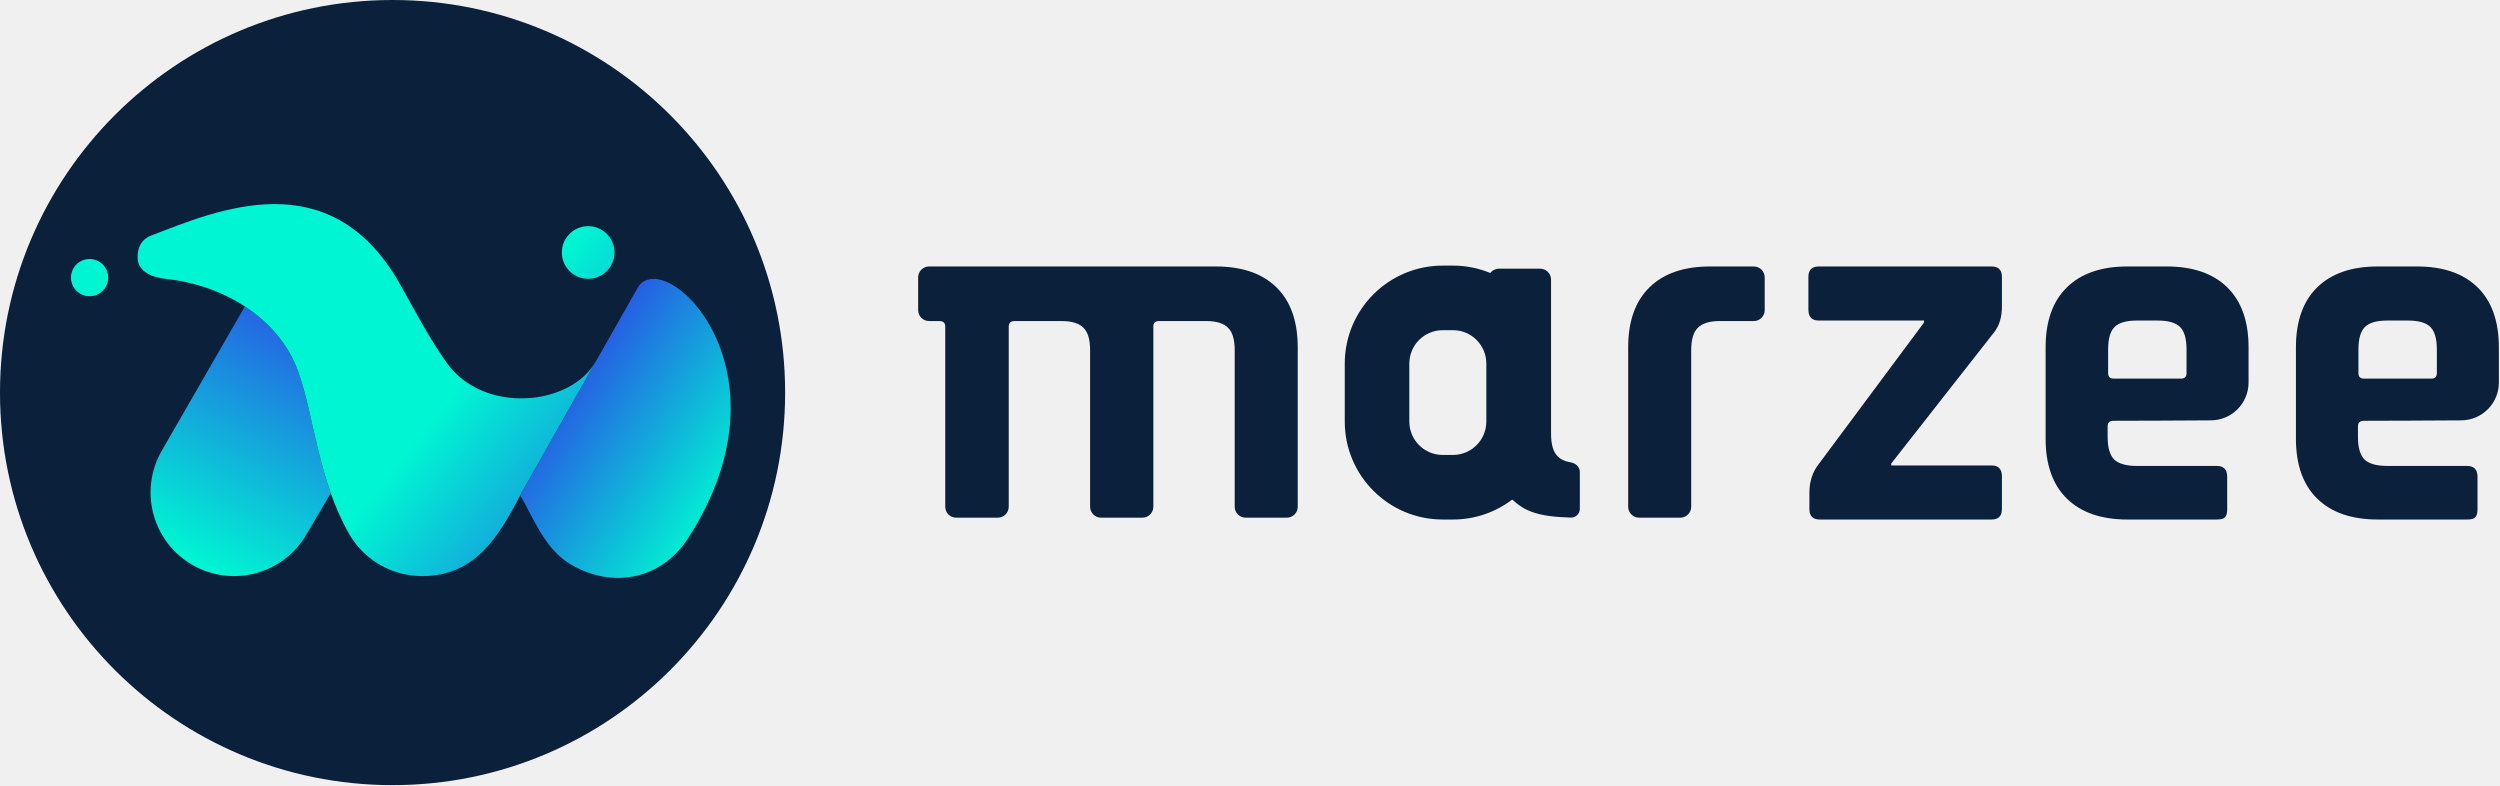
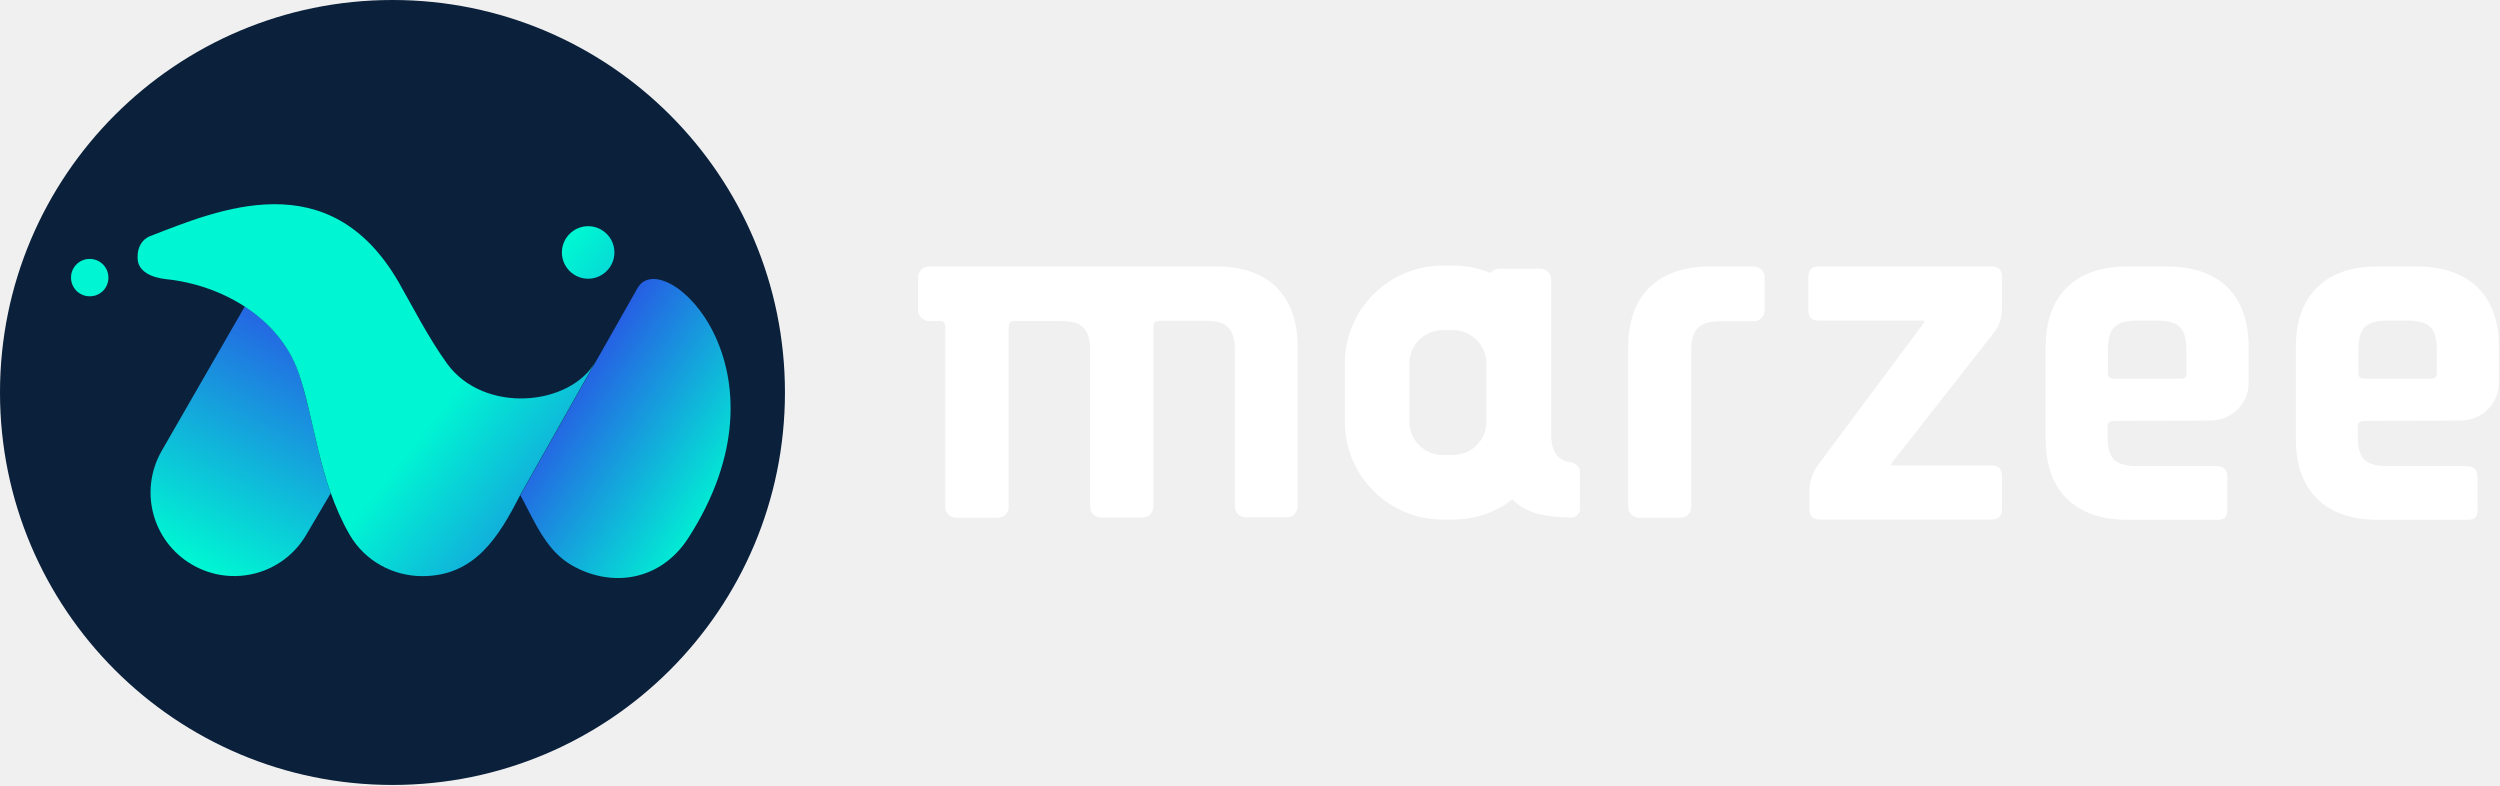
- <svg xmlns="http://www.w3.org/2000/svg" width="1123" height="353" viewBox="0 0 1123 353" fill="none">
-   <path d="M812.781 228.688V221.333C812.781 216.281 814.193 211.972 817.016 208.406L864.269 144.882V143.991H817.015C813.895 143.991 812.335 142.356 812.335 139.087V124.376C812.335 121.256 813.895 119.696 817.015 119.696H894.582C897.702 119.696 899.262 121.256 899.262 124.376V137.75C899.262 142.505 898.073 146.368 895.696 149.34L849.558 208.183V209.074H894.582C897.702 209.074 899.262 210.709 899.262 213.978V228.688C899.262 231.809 897.702 233.369 894.582 233.369H817.462C814.342 233.369 812.781 231.809 812.781 228.688Z" fill="#0A203B" />
-   <path d="M995.784 233.369H955.664C943.925 233.369 934.861 230.249 928.472 224.008C922.082 217.767 918.888 208.777 918.888 197.038V156.027C918.888 144.288 922.082 135.298 928.472 129.057C934.861 122.816 943.925 119.696 955.664 119.696H973.272C985.011 119.696 994.075 122.816 1000.46 129.057C1006.85 135.298 1010.05 144.288 1010.05 156.027V171.835C1010.05 181.175 1002.52 188.765 993.183 188.824C979.493 188.91 960.677 189.014 949.423 189.014C947.64 189.014 946.749 189.831 946.749 191.466V196.37C946.749 200.976 947.714 204.319 949.646 206.4C951.726 208.331 955.144 209.297 959.899 209.297H995.784C998.905 209.297 1000.46 210.932 1000.46 214.201V228.911C1000.46 230.546 1000.09 231.735 999.35 232.478C998.756 233.072 997.567 233.369 995.784 233.369ZM949.423 170.069H979.736C981.371 170.069 982.188 169.251 982.188 167.617V156.918C982.188 152.163 981.222 148.82 979.29 146.888C977.359 144.956 974.015 143.991 969.26 143.991H959.899C955.144 143.991 951.801 144.956 949.869 146.888C947.937 148.82 946.971 152.163 946.971 156.918V167.617C946.971 169.251 947.789 170.069 949.423 170.069Z" fill="#0A203B" />
-   <path d="M417.34 119.696C414.63 119.696 412.434 121.892 412.434 124.602L412.434 139.307C412.434 142.017 414.63 144.214 417.34 144.214H421.929C423.713 144.214 424.604 145.031 424.604 146.665L424.604 227.636C424.604 230.345 426.801 232.542 429.511 232.542H448.218C450.928 232.542 453.124 230.345 453.124 227.636V146.665C453.124 145.031 454.016 144.214 455.799 144.214H476.751C481.506 144.214 484.849 145.254 486.781 147.334C488.712 149.266 489.678 152.609 489.678 157.364V227.636C489.678 230.345 491.875 232.542 494.584 232.542H513.173C515.883 232.542 518.08 230.345 518.08 227.636V146.665C518.08 145.031 518.971 144.214 520.754 144.214H541.706C546.461 144.214 549.804 145.254 551.736 147.334C553.668 149.266 554.633 152.609 554.633 157.364V227.636C554.633 230.345 556.83 232.542 559.54 232.542H578.034C580.744 232.542 582.94 230.345 582.94 227.636V156.027C582.94 144.288 579.746 135.298 573.356 129.057C566.967 122.816 557.903 119.696 546.164 119.696H417.34Z" fill="#0A203B" />
-   <path d="M792.709 139.307C792.709 142.017 790.513 144.214 787.803 144.214H772.614C767.859 144.214 764.516 145.254 762.584 147.334C760.652 149.266 759.687 152.609 759.687 157.364V227.636C759.687 230.345 757.49 232.542 754.78 232.542H736.286C733.576 232.542 731.38 230.345 731.38 227.636V156.027C731.38 144.288 734.575 135.298 740.964 129.057C747.353 122.816 756.418 119.696 768.156 119.696H787.803C790.513 119.696 792.709 121.892 792.709 124.602V139.307Z" fill="#0A203B" />
-   <path fill-rule="evenodd" clip-rule="evenodd" d="M604.067 163.312C604.067 139.012 623.767 119.312 648.067 119.312H652.662C658.601 119.312 664.266 120.489 669.436 122.623C670.332 121.451 671.745 120.696 673.334 120.696H691.828C694.538 120.696 696.735 122.892 696.735 125.602V194.874C696.735 199.629 697.7 202.972 699.632 204.904C700.97 206.345 702.985 207.286 705.677 207.729C707.857 208.088 709.662 209.815 709.662 212.024V228.542C709.662 230.751 707.863 232.55 705.655 232.494C690.343 232.111 684.758 229.412 679.294 224.397C671.9 230.027 662.671 233.369 652.662 233.369H648.067C623.767 233.369 604.067 213.67 604.067 189.369V163.312ZM648.067 148.312H652.662C660.946 148.312 667.662 155.028 667.662 163.312V189.369C667.662 197.653 660.946 204.369 652.662 204.369H648.067C639.783 204.369 633.067 197.653 633.067 189.369V163.312C633.067 155.028 639.783 148.312 648.067 148.312Z" fill="#0A203B" />
-   <path d="M1108.22 233.369H1068.1C1056.36 233.369 1047.3 230.249 1040.91 224.008C1034.52 217.767 1031.33 208.777 1031.33 197.038V156.027C1031.33 144.288 1034.52 135.298 1040.91 129.057C1047.3 122.816 1056.36 119.696 1068.1 119.696H1085.71C1097.45 119.696 1106.51 122.816 1112.9 129.057C1119.29 135.298 1122.49 144.288 1122.49 156.027V171.835C1122.49 181.175 1114.96 188.765 1105.62 188.824C1091.93 188.91 1073.12 189.014 1061.86 189.014C1060.08 189.014 1059.19 189.831 1059.19 191.466V196.37C1059.19 200.976 1060.15 204.319 1062.08 206.4C1064.16 208.331 1067.58 209.297 1072.34 209.297H1108.22C1111.34 209.297 1112.9 210.932 1112.9 214.201V228.911C1112.9 230.546 1112.53 231.735 1111.79 232.478C1111.19 233.072 1110.01 233.369 1108.22 233.369ZM1061.86 170.069H1092.17C1093.81 170.069 1094.63 169.251 1094.63 167.617V156.918C1094.63 152.163 1093.66 148.82 1091.73 146.888C1089.8 144.956 1086.45 143.991 1081.7 143.991H1072.34C1067.58 143.991 1064.24 144.956 1062.31 146.888C1060.38 148.82 1059.41 152.163 1059.41 156.918V167.617C1059.41 169.251 1060.23 170.069 1061.86 170.069Z" fill="#0A203B" />
-   <circle r="176.341" transform="matrix(-1 0 0 1 176.341 176.341)" fill="#0A203B" />
-   <path d="M140.398 191.243C142.613 201.004 144.963 211.36 148.569 221.539L137.697 240.002C127.331 257.957 104.371 264.109 86.415 253.742C68.46 243.375 62.308 220.416 72.674 202.461L109.996 137.641C120.733 144.641 129.501 154.465 133.952 166.963C136.532 174.205 138.41 182.485 140.398 191.243Z" fill="url(#paint0_linear_1133:12271)" />
-   <path d="M233.688 222.408C233.743 222.3 233.798 222.192 233.854 222.084L266.675 164.06L286.513 129.158C298.224 109.751 358.329 165.673 309.113 241.743C296.82 260.743 274.877 264.223 256.832 253.805C247.305 248.304 242.348 238.808 237.407 229.343C236.189 227.009 234.972 224.678 233.688 222.408Z" fill="url(#paint1_linear_1133:12271)" />
-   <path d="M189.706 258.783C213.429 258.783 224.13 241.078 233.854 222.084L267.79 162.091C256.463 182.579 217.365 186.046 200.889 163.269C192.347 151.462 185 136.862 179.164 126.754C147.946 72.682 97.926 94.231 67.639 105.913C63.638 107.456 61.823 111.177 61.823 115.125V115.729C61.823 121.991 68.37 124.654 74.599 125.293C99.142 127.813 125.096 142.092 133.953 166.963C141.181 187.261 142.909 215.697 156.944 240.007C163.936 252.117 176.656 258.783 189.706 258.783Z" fill="url(#paint2_linear_1133:12271)" />
-   <path d="M31.885 124.701C31.885 129.319 35.629 133.063 40.247 133.063C44.865 133.063 48.609 129.319 48.609 124.701C48.609 120.083 44.865 116.339 40.247 116.339C35.629 116.339 31.885 120.083 31.885 124.701Z" fill="url(#paint3_linear_1133:12271)" />
-   <path d="M252.388 113.411C252.388 119.943 257.683 125.238 264.215 125.238C270.747 125.238 276.042 119.943 276.042 113.411C276.042 106.88 270.747 101.584 264.215 101.584C257.683 101.584 252.388 106.88 252.388 113.411Z" fill="url(#paint4_linear_1133:12271)" />
-   <defs>
-     <linearGradient id="paint0_linear_1133:12271" x1="181.608" y1="85.732" x2="92.046" y2="254.651" gradientUnits="userSpaceOnUse">
-       <stop stop-color="#3E00EE" />
-       <stop offset="1" stop-color="#00F5D3" />
+ <svg xmlns="http://www.w3.org/2000/svg" version="1.1" id="Layer_1" x="0px" y="0px" viewBox="0 0 1123 353" style="enable-background:new 0 0 1123 353;" xml:space="preserve">
+   <style type="text/css">
+ 	.st0{fill:#0A203B;}
+ 	.st01{fill:#ffffff;}
+ 	.st1{fill:url(#SVGID_1_);}
+ 	.st2{fill:url(#SVGID_2_);}
+ 	.st3{fill:url(#SVGID_3_);}
+ 	.st4{fill:url(#SVGID_4_);}
+ 	.st5{fill:url(#SVGID_5_);}
+ </style>
+   <g class="wordmark">
+     <path class="st01" d="M894.6,119.7H817c-3.1,0-4.7,1.6-4.7,4.7v14.7c0,3.3,1.6,4.9,4.7,4.9h47.3v0.9L817,208.4   c-2.8,3.6-4.2,7.9-4.2,12.9v7.4c0,3.1,1.6,4.7,4.7,4.7h77.1c3.1,0,4.7-1.6,4.7-4.7V214c0-3.3-1.6-4.9-4.7-4.9h-45v-0.9l46.1-58.8   c2.4-3,3.6-6.8,3.6-11.6v-13.4C899.3,121.3,897.7,119.7,894.6,119.7z" />
+     <path class="st01" d="M973.3,119.7h-17.6c-11.7,0-20.8,3.1-27.2,9.4c-6.4,6.2-9.6,15.2-9.6,27v41c0,11.7,3.2,20.7,9.6,27   c6.4,6.2,15.5,9.4,27.2,9.4h40.1c1.8,0,3-0.3,3.6-0.9c0.7-0.7,1.1-1.9,1.1-3.6v-14.7c0-3.3-1.6-4.9-4.7-4.9h-35.9   c-4.8,0-8.2-1-10.3-2.9c-1.9-2.1-2.9-5.4-2.9-10v-4.9c0-1.6,0.9-2.5,2.7-2.5c11.3,0,30.1-0.1,43.8-0.2c9.3-0.1,16.9-7.6,16.9-17   V156c0-11.7-3.2-20.7-9.6-27C994.1,122.8,985,119.7,973.3,119.7z M982.2,167.6c0,1.6-0.8,2.5-2.5,2.5h-30.3c-1.6,0-2.5-0.8-2.5-2.5   v-10.7c0-4.8,1-8.1,2.9-10s5.3-2.9,10-2.9h9.4c4.8,0,8.1,1,10,2.9c1.9,1.9,2.9,5.3,2.9,10V167.6z" />
+     <path class="st01" d="M546.2,119.7H417.3c-2.7,0-4.9,2.2-4.9,4.9v14.7c0,2.7,2.2,4.9,4.9,4.9h4.6c1.8,0,2.7,0.8,2.7,2.5v81   c0,2.7,2.2,4.9,4.9,4.9h18.7c2.7,0,4.9-2.2,4.9-4.9v-81c0-1.6,0.9-2.5,2.7-2.5h21c4.8,0,8.1,1,10,3.1c1.9,1.9,2.9,5.3,2.9,10v70.3   c0,2.7,2.2,4.9,4.9,4.9h18.6c2.7,0,4.9-2.2,4.9-4.9v-81c0-1.6,0.9-2.5,2.7-2.5h21c4.8,0,8.1,1,10,3.1c1.9,1.9,2.9,5.3,2.9,10v70.3   c0,2.7,2.2,4.9,4.9,4.9H578c2.7,0,4.9-2.2,4.9-4.9V156c0-11.7-3.2-20.7-9.6-27C567,122.8,557.9,119.7,546.2,119.7z" />
+     <path class="st01" d="M787.8,119.7h-19.6c-11.7,0-20.8,3.1-27.2,9.4c-6.4,6.2-9.6,15.2-9.6,27v71.6c0,2.7,2.2,4.9,4.9,4.9h18.5   c2.7,0,4.9-2.2,4.9-4.9v-70.3c0-4.8,1-8.1,2.9-10c1.9-2.1,5.3-3.1,10-3.1h15.2c2.7,0,4.9-2.2,4.9-4.9v-14.7   C792.7,121.9,790.5,119.7,787.8,119.7z" />
+     <path class="st01" d="M705.7,207.7c-2.7-0.4-4.7-1.4-6-2.8c-1.9-1.9-2.9-5.3-2.9-10v-69.3c0-2.7-2.2-4.9-4.9-4.9h-18.5   c-1.6,0-3,0.8-3.9,1.9c-5.2-2.1-10.8-3.3-16.8-3.3h-4.6c-24.3,0-44,19.7-44,44v26.1c0,24.3,19.7,44,44,44h4.6c10,0,19.2-3.3,26.6-9   c5.5,5,11,7.7,26.4,8.1c2.2,0.1,4-1.7,4-4V212C709.7,209.8,707.9,208.1,705.7,207.7z M667.7,189.4c0,8.3-6.7,15-15,15h-4.6   c-8.3,0-15-6.7-15-15v-26.1c0-8.3,6.7-15,15-15h4.6c8.3,0,15,6.7,15,15V189.4z" />
+     <path class="st01" d="M1112.9,129.1c-6.4-6.2-15.5-9.4-27.2-9.4h-17.6c-11.7,0-20.8,3.1-27.2,9.4c-6.4,6.2-9.6,15.2-9.6,27v41   c0,11.7,3.2,20.7,9.6,27c6.4,6.2,15.4,9.4,27.2,9.4h40.1c1.8,0,3-0.3,3.6-0.9c0.7-0.7,1.1-1.9,1.1-3.6v-14.7c0-3.3-1.6-4.9-4.7-4.9   h-35.9c-4.8,0-8.2-1-10.3-2.9c-1.9-2.1-2.9-5.4-2.9-10v-4.9c0-1.6,0.9-2.5,2.7-2.5c11.3,0,30.1-0.1,43.8-0.2   c9.3-0.1,16.9-7.6,16.9-17V156C1122.5,144.3,1119.3,135.3,1112.9,129.1z M1094.6,167.6c0,1.6-0.8,2.5-2.5,2.5h-30.3   c-1.6,0-2.4-0.8-2.4-2.5v-10.7c0-4.8,1-8.1,2.9-10c1.9-1.9,5.3-2.9,10-2.9h9.4c4.8,0,8.1,1,10,2.9c1.9,1.9,2.9,5.3,2.9,10V167.6z" />
+   </g>
+   <circle class="st0 circle" cx="176.3" cy="176.3" r="176.3" />
+   <g class="wave">
+     <linearGradient id="SVGID_1_" gradientUnits="userSpaceOnUse" x1="178.445" y1="269.945" x2="88.883" y2="101.026" gradientTransform="matrix(1 0 0 -1 0 354)">
+       <stop offset="0" style="stop-color:#3E00EE" />
+       <stop offset="1" style="stop-color:#00F5D3" />
    </linearGradient>
-     <linearGradient id="paint1_linear_1133:12271" x1="197.987" y1="161.978" x2="316.25" y2="241.737" gradientUnits="userSpaceOnUse">
-       <stop stop-color="#3E00EE" />
-       <stop offset="1" stop-color="#00F5D3" />
+     <path class="st1" d="M140.4,191.2c2.2,9.8,4.6,20.1,8.2,30.3L137.7,240c-10.4,18-33.3,24.1-51.3,13.7c-18-10.4-24.1-33.3-13.7-51.3  l37.3-64.8c10.7,7,19.5,16.8,24,29.3C136.5,174.2,138.4,182.5,140.4,191.2z" />
+     <linearGradient id="SVGID_2_" gradientUnits="userSpaceOnUse" x1="210.055" y1="209.916" x2="328.318" y2="130.157" gradientTransform="matrix(1 0 0 -1 0 354)">
+       <stop offset="0" style="stop-color:#3E00EE" />
+       <stop offset="1" style="stop-color:#00F5D3" />
    </linearGradient>
-     <linearGradient id="paint2_linear_1133:12271" x1="146.052" y1="169.851" x2="338.035" y2="321.048" gradientUnits="userSpaceOnUse">
-       <stop stop-color="#00F5D3" />
-       <stop offset="0.203" stop-color="#00F5D3" />
-       <stop offset="1" stop-color="#3E00EE" />
+     <path class="st2" d="M233.7,222.4c0.1-0.1,0.1-0.2,0.2-0.3l32.8-58l19.8-34.9c11.7-19.4,71.8,36.5,22.6,112.6  c-12.3,19-34.2,22.5-52.3,12.1c-9.5-5.5-14.5-15-19.4-24.5C236.2,227,235,224.7,233.7,222.4z" />
+     <linearGradient id="SVGID_3_" gradientUnits="userSpaceOnUse" x1="155.446" y1="196.077" x2="347.429" y2="44.88" gradientTransform="matrix(1 0 0 -1 0 354)">
+       <stop offset="0" style="stop-color:#00F5D3" />
+       <stop offset="0.203" style="stop-color:#00F5D3" />
+       <stop offset="1" style="stop-color:#3E00EE" />
    </linearGradient>
-     <linearGradient id="paint3_linear_1133:12271" x1="146.052" y1="169.851" x2="338.035" y2="321.048" gradientUnits="userSpaceOnUse">
-       <stop stop-color="#00F5D3" />
-       <stop offset="0.203" stop-color="#00F5D3" />
-       <stop offset="1" stop-color="#3E00EE" />
+     <path class="st3" d="M189.7,258.8c23.7,0,34.4-17.7,44.1-36.7l33.9-60c-11.3,20.5-50.4,24-66.9,1.2c-8.5-11.8-15.9-26.4-21.7-36.5  c-31.2-54.1-81.2-32.5-111.5-20.8c-4,1.5-5.8,5.3-5.8,9.2v0.6c0,6.3,6.5,8.9,12.8,9.6c24.5,2.5,50.5,16.8,59.4,41.7  c7.2,20.3,9,48.7,23,73C163.9,252.1,176.7,258.8,189.7,258.8z" />
+     <linearGradient id="SVGID_4_" gradientUnits="userSpaceOnUse" x1="127.495" y1="160.586" x2="319.478" y2="9.389" gradientTransform="matrix(1 0 0 -1 0 354)">
+       <stop offset="0" style="stop-color:#00F5D3" />
+       <stop offset="0.203" style="stop-color:#00F5D3" />
+       <stop offset="1" style="stop-color:#3E00EE" />
    </linearGradient>
-     <linearGradient id="paint4_linear_1133:12271" x1="146.052" y1="169.851" x2="338.035" y2="321.048" gradientUnits="userSpaceOnUse">
-       <stop stop-color="#00F5D3" />
-       <stop offset="0.203" stop-color="#00F5D3" />
-       <stop offset="1" stop-color="#3E00EE" />
+     <path class="st4" d="M31.9,124.7c0,4.6,3.7,8.4,8.4,8.4s8.4-3.7,8.4-8.4c0-4.6-3.7-8.4-8.4-8.4S31.9,120.1,31.9,124.7z" />
+     <linearGradient id="SVGID_5_" gradientUnits="userSpaceOnUse" x1="218.72" y1="276.419" x2="410.703" y2="125.222" gradientTransform="matrix(1 0 0 -1 0 354)">
+       <stop offset="0" style="stop-color:#00F5D3" />
+       <stop offset="0.203" style="stop-color:#00F5D3" />
+       <stop offset="1" style="stop-color:#3E00EE" />
    </linearGradient>
-   </defs>
+     <path class="st5" d="M252.4,113.4c0,6.5,5.3,11.8,11.8,11.8c6.5,0,11.8-5.3,11.8-11.8c0-6.5-5.3-11.8-11.8-11.8  C257.7,101.6,252.4,106.9,252.4,113.4z" />
+   </g>
</svg>
